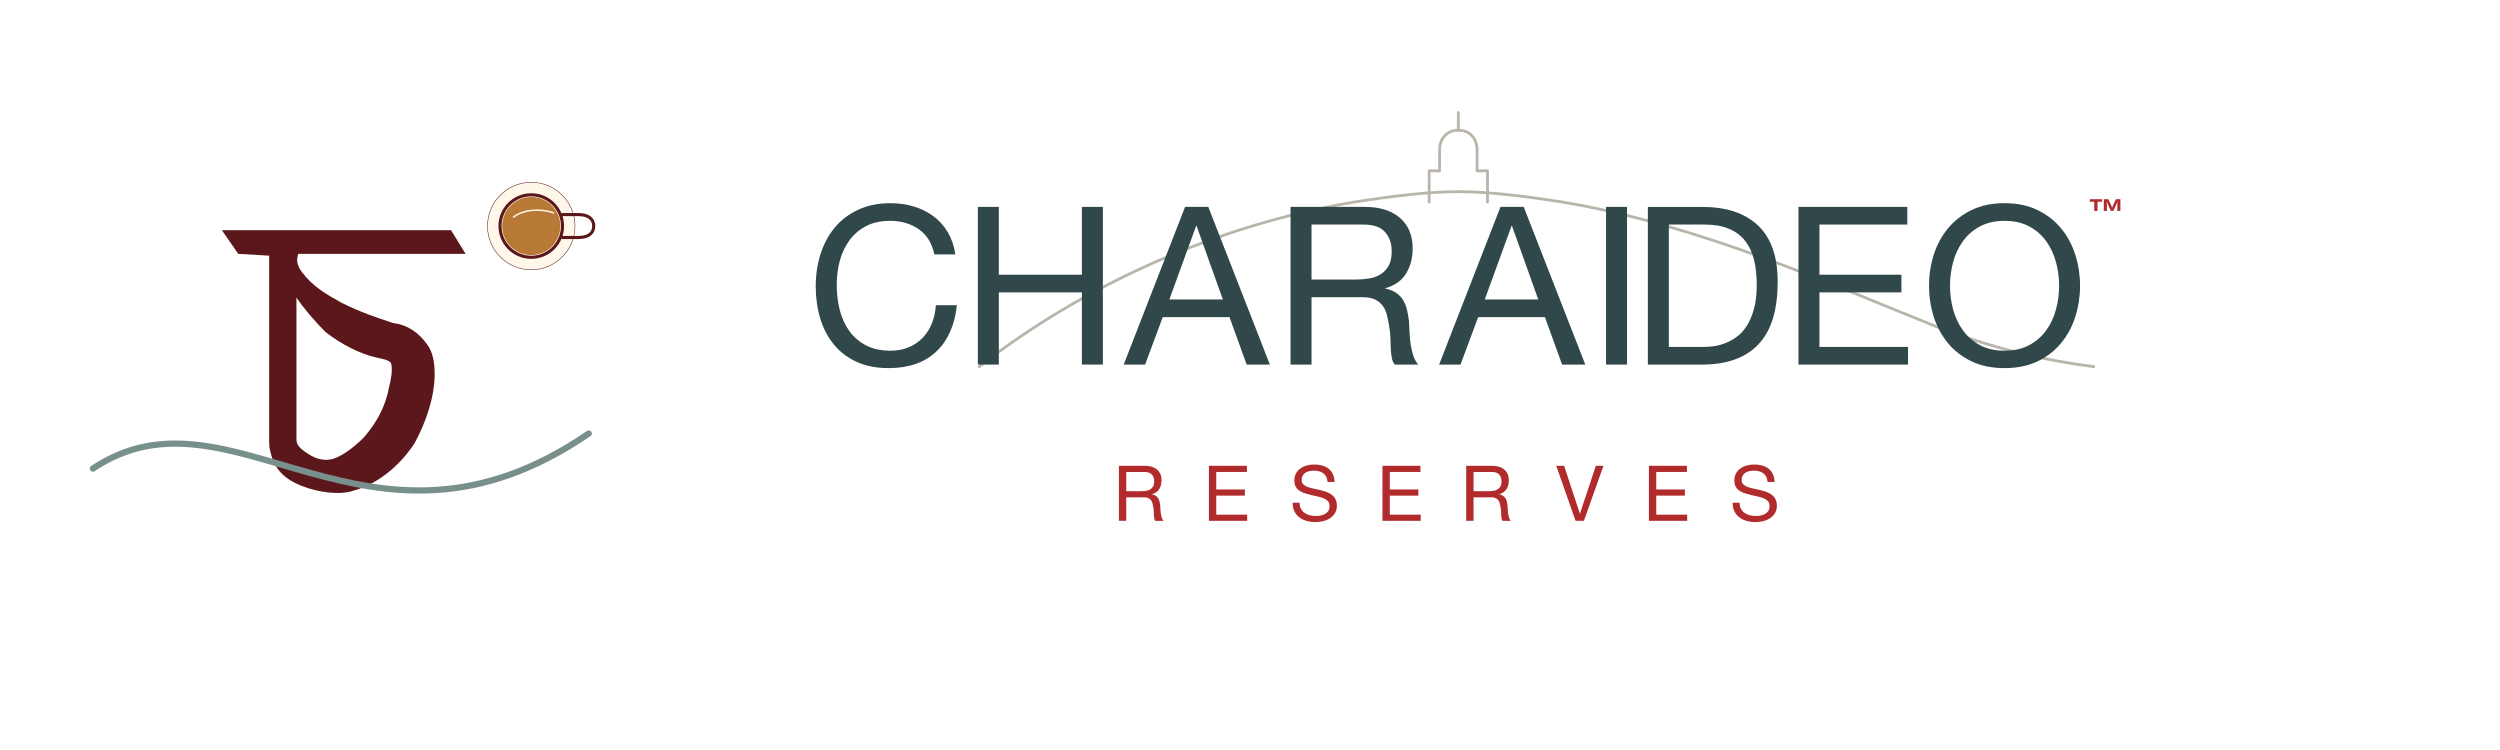
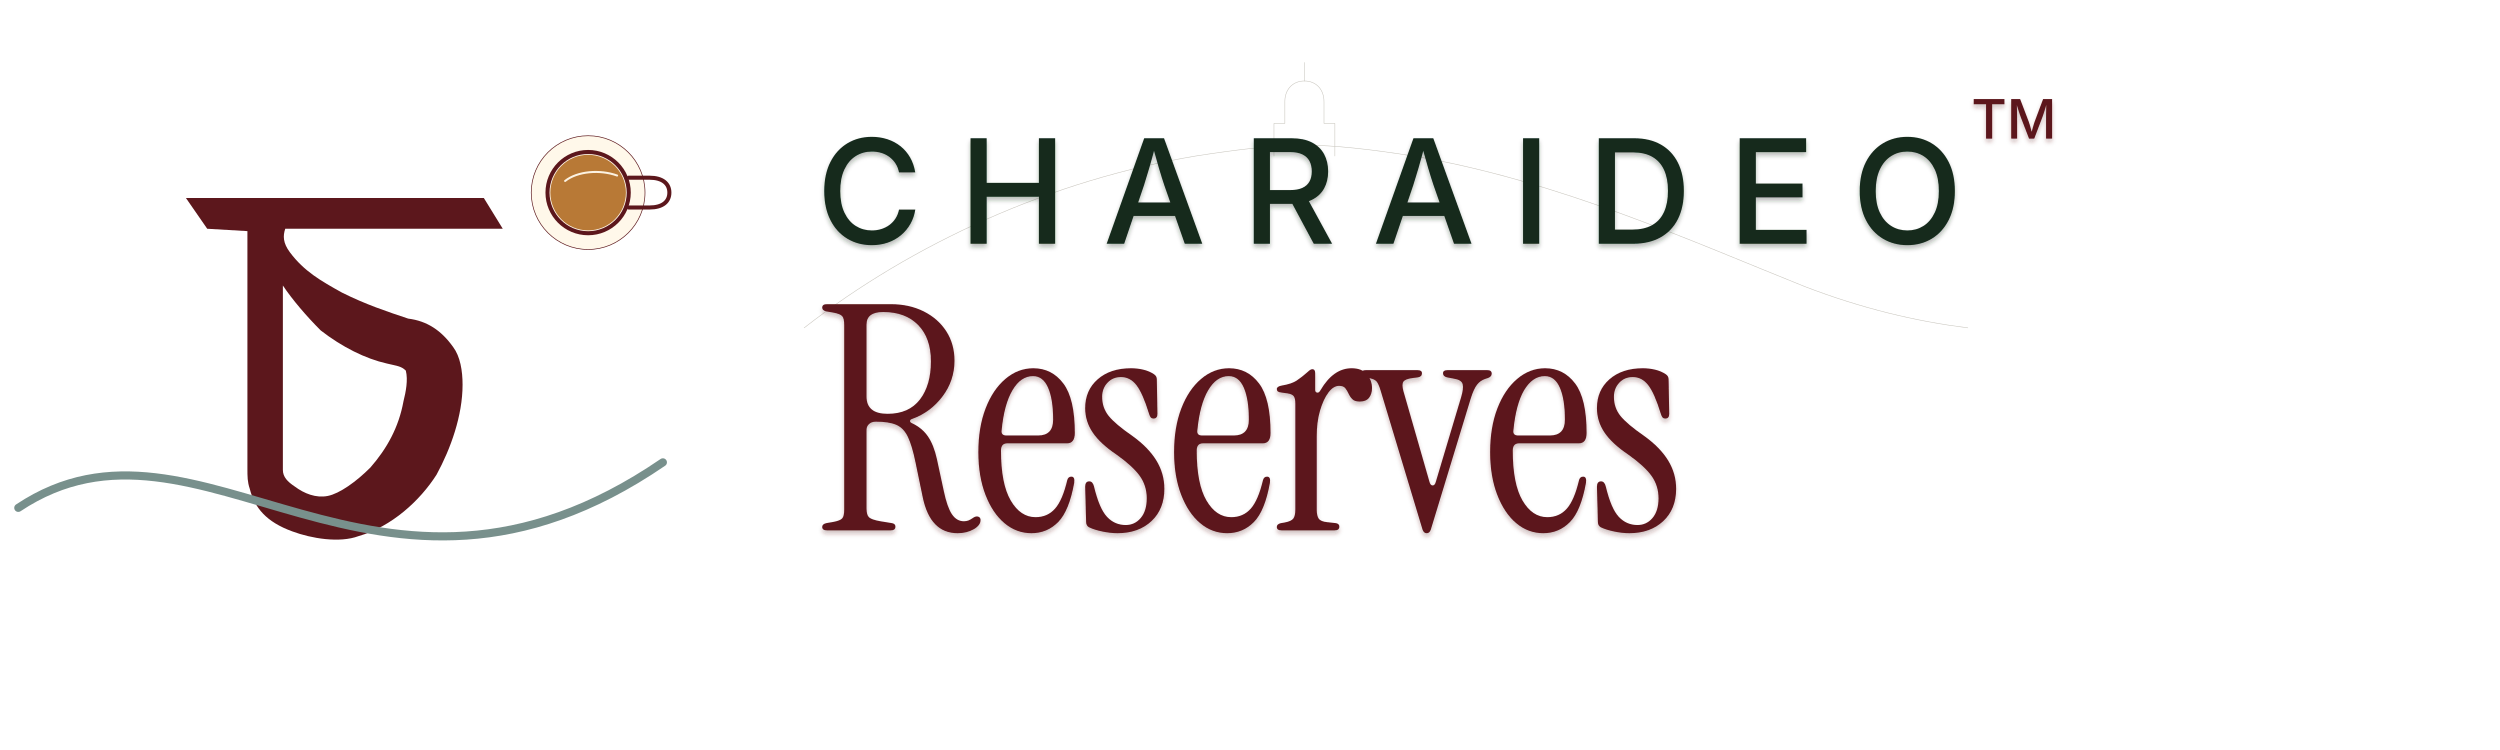
<svg xmlns="http://www.w3.org/2000/svg" shape-rendering="geometricPrecision" aria-labelledby="title desc" role="img" viewBox="0 0 1200 360">
-   <path d="M106.500 110.500 L216.498 110.500 L223.482 121.849 L143.166 121.849 C 142.293 124.468 142.293 127.087 144.912 130.579 C 150.150 137.563 156.261 141.055 164.118 145.420 C 172.848 149.785 180.705 152.404 188.562 155.023 C 195.546 155.896 200.784 159.388 205.149 165.499 C 207.768 168.991 208.641 174.229 208.641 179.467 C 208.641 190.816 204.276 203.038 199.038 212.641 C 192.927 222.244 182.451 231.847 170.229 235.339 C 163.245 237.958 152.769 236.212 145.785 233.593 C 136.182 230.101 131.817 224.863 130.071 217.879 C 129.198 215.260 129.198 213.514 129.198 210.022 L129.198 122.722 L114.357 121.849 Z M142.293 142.801 C 145.785 148.039 151.023 154.150 156.261 159.388 C 164.118 165.499 172.848 169.864 180.705 171.610 C 184.197 172.483 185.943 172.483 187.689 174.229 C 188.562 177.721 187.689 182.086 186.816 185.578 C 185.070 195.181 180.705 203.038 174.594 210.022 C 169.356 215.260 163.245 219.625 158.880 220.498 C 154.515 221.371 150.150 219.625 146.658 217.006 C 144.039 215.260 142.293 213.514 142.293 210.895 L142.293 142.801 Z" fill="#5C171C" fill-rule="evenodd" clip-rule="evenodd" aria-label="Bengali letter Cha" role="img" />
-   <path d="m44.6 226.9c67.2-44.8 131.6 56 238-16.8" fill="none" stroke="#78908C" stroke-linecap="round" stroke-width="3" transform="translate(0,-2)" />
-   <g>
-     <circle cx="255" cy="108.5" r="21" fill="#FFF8EA" stroke="#5C171C" stroke-width="0.25" />
-     <circle cx="255" cy="108.5" r="15" fill="#FFF8EA" stroke="#5C171C" stroke-width="1.5" />
-     <circle cx="255" cy="108.5" r="13" fill="#B87936" stroke="#B87936" stroke-width="1.9" />
-     <path d="m246.5 104.2c4.5-3.6 12.9-4.3 19.2-2" fill="none" opacity=".95" stroke="#FFF8EA" stroke-linecap="round" stroke-width=".75" />
+   <defs>
+     <filter id="wordmark-shadow-green" x="-20%" y="-20%" width="140%" height="150%">
+       <feDropShadow dx="0" dy="0.28" stdDeviation="0.18" flood-color="#132A1F" flood-opacity="0.32" />
+     </filter>
+     <filter id="wordmark-shadow-red" x="-20%" y="-20%" width="140%" height="150%">
+       <feDropShadow dx="0" dy="0.28" stdDeviation="0.18" flood-color="#5C171C" flood-opacity="0.28" />
+     </filter>
+   </defs>
+   <g transform="translate(164 162) scale(1.3) translate(-164 -162)">
+     <path d="M106.500 110.500 L216.498 110.500 L223.482 121.849 L143.166 121.849 C 142.293 124.468 142.293 127.087 144.912 130.579 C 150.150 137.563 156.261 141.055 164.118 145.420 C 172.848 149.785 180.705 152.404 188.562 155.023 C 195.546 155.896 200.784 159.388 205.149 165.499 C 207.768 168.991 208.641 174.229 208.641 179.467 C 208.641 190.816 204.276 203.038 199.038 212.641 C 192.927 222.244 182.451 231.847 170.229 235.339 C 163.245 237.958 152.769 236.212 145.785 233.593 C 136.182 230.101 131.817 224.863 130.071 217.879 C 129.198 215.260 129.198 213.514 129.198 210.022 L129.198 122.722 L114.357 121.849 Z M142.293 142.801 C 145.785 148.039 151.023 154.150 156.261 159.388 C 164.118 165.499 172.848 169.864 180.705 171.610 C 184.197 172.483 185.943 172.483 187.689 174.229 C 188.562 177.721 187.689 182.086 186.816 185.578 C 185.070 195.181 180.705 203.038 174.594 210.022 C 169.356 215.260 163.245 219.625 158.880 220.498 C 154.515 221.371 150.150 219.625 146.658 217.006 C 144.039 215.260 142.293 213.514 142.293 210.895 L142.293 142.801 Z" fill="#5C171C" fill-rule="evenodd" clip-rule="evenodd" aria-label="Bengali letter Cha" role="img" />
+     <path d="m44.6 226.9c67.2-44.8 131.6 56 238-16.8" fill="none" stroke="#78908C" stroke-linecap="round" stroke-width="3" transform="translate(0,-2)" />
+     <g>
+       <circle cx="255" cy="108.5" r="21" fill="#FFF8EA" stroke="#5C171C" stroke-width="0.25" />
+       <circle cx="255" cy="108.5" r="15" fill="#FFF8EA" stroke="#5C171C" stroke-width="1.5" />
+       <circle cx="255" cy="108.5" r="13" fill="#B87936" stroke="#B87936" stroke-width="1.9" />
+       <path d="m246.5 104.2c4.5-3.6 12.9-4.3 19.2-2" fill="none" opacity=".95" stroke="#FFF8EA" stroke-linecap="round" stroke-width=".75" />
+     </g>
+     <g transform="rotate(0 255 108.5)">
+       <path d="m270 103h7.654c4.849 0 7.346 2.2 7.346 5.5s-2.444 5.5-7.346 5.5H270" fill="none" stroke="#5C171C" stroke-linecap="round" stroke-linejoin="round" stroke-width="1.5" />
+     </g>
  </g>
-   <g fill="none" stroke="#B9B5AB" stroke-linecap="round" stroke-linejoin="round" stroke-width="1.35" aria-label="Charaideo Maidan structure">
-     <path d="m470 176c50-39 114-68 180-79 19-3 36-5 50-5s31 2 50 5c66 11 130 40 180 60 26 10 51 16 75 19" />
-     <path d="m686 97v-15h5v-10c0-5.5 3.5-9.5 9-9.5s9 4 9 9.5v10h5v15" />
-     <path d="m700 62.5v-8.5" />
-   </g>
-   <g fill="#31484A" aria-label="Charaideo" role="img">
-     <path transform="translate(387 175) scale(1 -1)" d="m61.48 52.9h10.07q-0.845 6.028-3.611 10.63-2.749 4.621-6.89 7.685-4.124 3.08-9.424 4.67t-11.25 1.59q-8.678 0-15.42-3.13-6.725-3.114-11.23-8.53-4.505-5.399-6.84-12.67-2.335-7.254-2.335-15.52t2.169-15.49q2.187-7.205 6.526-12.5t10.92-8.314q6.575-3.014 15.37-3.014 14.52 0 22.89 7.95 8.381 7.95 9.871 22.26h-10.07q-0.314-4.671-1.904-8.696-1.59-4.024-4.406-6.939t-6.691-4.572q-3.859-1.639-8.845-1.639-6.774 0-11.66 2.534-4.869 2.55-7.999 6.84-3.131 4.306-4.621 10.07-1.474 5.78-1.474 12.26 0 5.93 1.474 11.44 1.49 5.515 4.621 9.805 3.13 4.29 7.95 6.824 4.819 2.55 11.61 2.55 7.95 0 13.73-4.024 5.781-4.025 7.47-12.07z" />
-     <path transform="translate(461.1 175) scale(1 -1)" d="m8.265 75.69v-75.69h10.07v34.66h39.87v-34.66h10.07v75.69h-10.07v-32.55h-39.87v32.55h-10.07z" />
-     <path transform="translate(540 175) scale(1 -1)" d="m21.3 31.27 12.84 35.3h0.216l12.6-35.3h-25.66zm7.536 44.42-29.46-75.69h10.27l8.48 22.79h32.02l8.264-22.79h11.13l-29.56 75.69h-11.13z" />
-     <path transform="translate(611.2 175) scale(1 -1)" d="m8.265 75.69v-75.69h10.07v32.33h24.6q3.71 0 5.929-1.11 2.236-1.109 3.611-2.964t2.004-4.356q0.646-2.485 1.077-5.251 0.53-2.749 0.629-5.614 0.099-2.866 0.199-5.35 0.116-2.484 0.48-4.505 0.381-2.021 1.441-3.18h11.23q-1.59 1.905-2.385 4.389-0.795 2.501-1.225 5.25-0.414 2.766-0.53 5.615-0.1 2.865-0.298 5.631-0.332 2.75-0.911 5.284-0.58 2.55-1.806 4.621-1.209 2.07-3.279 3.544-2.07 1.491-5.35 2.137v0.198q6.89 1.922 10 7.106 3.13 5.2 3.13 12.09 0 9.226-6.095 14.53t-16.89 5.3h-35.63zm31.05-34.88h-20.98v26.4h25.03q7.088 0 10.27-3.611t3.18-9.325q0-4.14-1.424-6.741-1.424-2.583-3.809-4.124-2.385-1.54-5.565-2.07t-6.692-0.53z" />
-     <path transform="translate(691.4 175) scale(1 -1)" d="m21.3 31.27 12.84 35.3h0.216l12.6-35.3h-25.66zm7.536 44.42-29.46-75.69h10.27l8.48 22.79h32.02l8.264-22.79h11.13l-29.56 75.69h-11.13z" />
-     <path transform="translate(762.2 175) scale(1 -1)" d="m8.695 75.69v-75.69h10.07v75.69h-10.07z" />
-     <path transform="translate(782.7 175) scale(1 -1)" d="m18.34 8.48v58.73h16.96q7.006 0 11.78-1.971 4.77-1.955 7.784-5.731 3.014-3.76 4.339-9.109 1.325-5.35 1.325-12.14 0-6.989-1.424-11.92-1.424-4.919-3.66-8.215-2.22-3.279-5.035-5.184-2.799-1.904-5.665-2.915-2.865-1.01-5.416-1.275-2.534-0.265-4.24-0.265h-16.74zm-10.07 67.21v-75.69h25.97q9.44 0 16.33 2.65t11.33 7.685q4.455 5.035 6.575 12.4 2.12 7.371 2.12 16.91 0 18.22-9.44 27.13-9.424 8.911-26.91 8.911h-25.97z" />
-     <path transform="translate(855 175) scale(1 -1)" d="m8.265 75.69v-75.69h52.59v8.48h-42.52v26.18h39.34v8.48h-39.34v24.07h42.18v8.48h-52.25z" />
-     <path transform="translate(921.9 175) scale(1 -1)" d="m14.1 37.84q0 5.714 1.474 11.28 1.49 5.565 4.67 10.02 3.18 4.455 8.166 7.155 4.985 2.699 11.88 2.699t11.88-2.699q4.986-2.7 8.166-7.155 3.18-4.456 4.654-10.02 1.49-5.565 1.49-11.28 0-5.73-1.49-11.3-1.474-5.565-4.654-10.02-3.18-4.438-8.166-7.155-4.985-2.699-11.88-2.699t-11.88 2.699q-4.986 2.717-8.166 7.155-3.18 4.456-4.67 10.02-1.474 5.565-1.474 11.3zm-10.07 0q0-7.734 2.269-14.89 2.285-7.155 6.84-12.67 4.571-5.515 11.34-8.745 6.791-3.229 15.8-3.229t15.78 3.229q6.791 3.23 11.34 8.745 4.572 5.516 6.841 12.67 2.285 7.155 2.285 14.89 0 7.735-2.285 14.89-2.269 7.155-6.841 12.67-4.554 5.516-11.34 8.795-6.774 3.279-15.78 3.279t-15.8-3.279q-6.774-3.279-11.34-8.795-4.555-5.515-6.84-12.67-2.269-7.155-2.269-14.89z" />
-   </g>
-   <g fill="#B12B2D" aria-label="Reserves" role="img">
-     <path transform="translate(534.2 250) scale(1 -1)" d="m2.885 26.42v-26.42h3.515v11.28h8.585q1.295 0 2.07-0.387 0.78-0.388 1.26-1.035 0.48-0.648 0.7-1.521 0.225-0.867 0.375-1.832 0.185-0.96 0.22-1.96t0.069-1.867q0.041-0.868 0.168-1.573 0.133-0.705 0.503-1.11h3.92q-0.555 0.665-0.833 1.532-0.277 0.873-0.428 1.833-0.144 0.965-0.185 1.96-0.034 1-0.104 1.965-0.115 0.96-0.318 1.844-0.202 0.891-0.63 1.613-0.422 0.723-1.144 1.238-0.723 0.52-1.868 0.745v0.07q2.405 0.67 3.492 2.48 1.093 1.815 1.093 4.22 0 3.22-2.128 5.07-2.127 1.85-5.897 1.85h-12.44zm10.84-12.18h-7.325v9.215h8.735q2.475 0 3.585-1.26t1.11-3.255q0-1.445-0.498-2.353-0.497-0.902-1.329-1.439-0.833-0.538-1.943-0.723t-2.335-0.185z" />
-     <path transform="translate(577.4 250) scale(1 -1)" d="m2.885 26.42v-26.42h18.36v2.96h-14.84v9.14h13.73v2.96h-13.73v8.4h14.72v2.96h-18.24z" />
-     <path transform="translate(619.1 250) scale(1 -1)" d="m18.16 18.68h3.33q-0.07 2.185-0.833 3.758-0.757 1.572-2.069 2.607-1.313 1.035-3.053 1.515t-3.775 0.48q-1.81 0-3.533-0.463-1.722-0.462-3.075-1.405-1.347-0.942-2.162-2.405-0.81-1.462-0.81-3.457 0-1.815 0.717-3.018 0.723-1.202 1.925-1.959 1.203-0.758 2.718-1.22 1.52-0.463 3.092-0.815 1.573-0.353 3.088-0.688 1.52-0.33 2.723-0.868 1.202-0.537 1.919-1.387 0.723-0.85 0.723-2.22 0-1.44-0.59-2.365t-1.555-1.462q-0.96-0.538-2.162-0.763-1.203-0.22-2.388-0.22-1.48 0-2.885 0.37t-2.463 1.145q-1.052 0.78-1.699 1.982-0.648 1.203-0.648 2.868h-3.33q0-2.405 0.867-4.163 0.873-1.757 2.371-2.884 1.497-1.128 3.474-1.683 1.983-0.555 4.203-0.555 1.81 0 3.642 0.428 1.833 0.422 3.313 1.364 1.48 0.943 2.422 2.44 0.943 1.503 0.943 3.608 0 1.965-0.723 3.26-0.717 1.295-1.919 2.145-1.203 0.85-2.723 1.347-1.515 0.503-3.088 0.873-1.572 0.37-3.092 0.682-1.515 0.318-2.718 0.798-1.202 0.48-1.925 1.237-0.717 0.758-0.717 1.983 0 1.295 0.497 2.163 0.498 0.867 1.33 1.387 0.833 0.52 1.908 0.74t2.185 0.22q2.735 0 4.492-1.278 1.758-1.272 2.053-4.122z" />
-     <path transform="translate(660.7 250) scale(1 -1)" d="m2.885 26.42v-26.42h18.36v2.96h-14.84v9.14h13.73v2.96h-13.73v8.4h14.72v2.96h-18.24z" />
-     <path transform="translate(700.9 250) scale(1 -1)" d="m2.885 26.42v-26.42h3.515v11.28h8.585q1.295 0 2.07-0.387 0.78-0.388 1.26-1.035 0.48-0.648 0.7-1.521 0.225-0.867 0.375-1.832 0.185-0.96 0.22-1.96t0.069-1.867q0.041-0.868 0.168-1.573 0.133-0.705 0.503-1.11h3.92q-0.555 0.665-0.833 1.532-0.277 0.873-0.428 1.833-0.144 0.965-0.185 1.96-0.034 1-0.104 1.965-0.115 0.96-0.318 1.844-0.202 0.891-0.63 1.613-0.422 0.723-1.144 1.238-0.723 0.52-1.868 0.745v0.07q2.405 0.67 3.492 2.48 1.093 1.815 1.093 4.22 0 3.22-2.128 5.07-2.127 1.85-5.897 1.85h-12.44zm10.84-12.18h-7.325v9.215h8.735q2.475 0 3.585-1.26t1.11-3.255q0-1.445-0.498-2.353-0.497-0.902-1.329-1.439-0.833-0.538-1.943-0.723t-2.335-0.185z" />
-     <path transform="translate(747 250) scale(1 -1)" d="m13.28 0 9.395 26.42h-3.66l-7.625-22.9h-0.075l-7.545 22.9h-3.775l9.285-26.42h4z" />
-     <path transform="translate(788.6 250) scale(1 -1)" d="m2.885 26.42v-26.42h18.36v2.96h-14.84v9.14h13.73v2.96h-13.73v8.4h14.72v2.96h-18.24z" />
-     <path transform="translate(830.3 250) scale(1 -1)" d="m18.16 18.68h3.33q-0.07 2.185-0.833 3.758-0.757 1.572-2.069 2.607-1.313 1.035-3.053 1.515t-3.775 0.48q-1.81 0-3.533-0.463-1.722-0.462-3.075-1.405-1.347-0.942-2.162-2.405-0.81-1.462-0.81-3.457 0-1.815 0.717-3.018 0.723-1.202 1.925-1.959 1.203-0.758 2.718-1.22 1.52-0.463 3.092-0.815 1.573-0.353 3.088-0.688 1.52-0.33 2.723-0.868 1.202-0.537 1.919-1.387 0.723-0.85 0.723-2.22 0-1.44-0.59-2.365t-1.555-1.462q-0.96-0.538-2.162-0.763-1.203-0.22-2.388-0.22-1.48 0-2.885 0.37t-2.463 1.145q-1.052 0.78-1.699 1.982-0.648 1.203-0.648 2.868h-3.33q0-2.405 0.867-4.163 0.873-1.757 2.371-2.884 1.497-1.128 3.474-1.683 1.983-0.555 4.203-0.555 1.81 0 3.642 0.428 1.833 0.422 3.313 1.364 1.48 0.943 2.422 2.44 0.943 1.503 0.943 3.608 0 1.965-0.723 3.26-0.717 1.295-1.919 2.145-1.203 0.85-2.723 1.347-1.515 0.503-3.088 0.873-1.572 0.37-3.092 0.682-1.515 0.318-2.718 0.798-1.202 0.48-1.925 1.237-0.717 0.758-0.717 1.983 0 1.295 0.497 2.163 0.498 0.867 1.33 1.387 0.833 0.52 1.908 0.74t2.185 0.22q2.735 0 4.492-1.278 1.758-1.272 2.053-4.122z" />
-   </g>
-   <text x="1002" y="108" fill="#B12B2D" font-family="Arial, Helvetica, sans-serif" font-size="18" font-weight="600" aria-label="Trademark">™</text>
-   <g transform="rotate(0 255 108.5)">
-     <path d="m270 103h7.654c4.849 0 7.346 2.2 7.346 5.5s-2.444 5.5-7.346 5.5H270" fill="none" stroke="#5C171C" stroke-linecap="round" stroke-linejoin="round" stroke-width="1.5" />
+   <g transform="translate(386 30) scale(5.8)" aria-label="Updated Charaideo Reserves wordmark">
+     <g fill="none" stroke="#B9B5AB" stroke-linecap="round" stroke-linejoin="round" stroke-width="0.243" aria-label="Charaideo Maidan structure" opacity="0.8" transform="translate(-84.6 -9.72) scale(0.18)">
+       <path d="m470 176c50-39 114-68 180-79 19-3 36-5 50-5s31 2 50 5c66 11 130 40 180 60 26 10 51 16 75 19" />
+       <path d="m686 97v-15h5v-10c0-5.5 3.5-9.5 9-9.5s9 4 9 9.5v10h5v15" />
+       <path d="m700 62.5v-8.5" />
+     </g>
+     <g fill="#132A1F" filter="url(#wordmark-shadow-green)" aria-label="CHARAIDEO">
+       <path d="M784 -20Q591 -20 439.0 71.5Q287 163 200.0 334.5Q113 506 113 744Q113 983 200.0 1154.5Q287 1326 439.0 1418.0Q591 1510 784 1510Q902 1510 1005.5 1476.0Q1109 1442 1190.5 1377.0Q1272 1312 1325.5 1219.0Q1379 1126 1398 1008H1169Q1155 1079 1119.5 1133.5Q1084 1188 1033.0 1226.0Q982 1264 919.0 1283.0Q856 1302 786 1302Q658 1302 556.5 1237.5Q455 1173 397.0 1048.5Q339 924 339 744Q339 564 398.0 439.5Q457 315 558.0 251.5Q659 188 786 188Q856 188 918.5 207.5Q981 227 1032.5 264.5Q1084 302 1119.5 357.0Q1155 412 1169 482H1399Q1382 372 1330.0 280.5Q1278 189 1197.0 121.0Q1116 53 1011.5 16.5Q907 -20 784 -20Z" transform="translate(1 15) scale(0.00585938 -0.00585938)" />
+       <path d="M165 0V1490H393V860H1131V1490H1360V0H1131V664H393V0Z" transform="translate(12.8008 15) scale(0.00585938 -0.00585938)" />
+       <path d="M51 0 581 1490H861L1401 0H1154L864 829Q830 930 789.5 1067.0Q749 1204 696 1396H742Q691 1202 650.5 1063.5Q610 925 579 829L298 0ZM338 393V583H1113V393Z" transform="translate(24.7363 15) scale(0.00585938 -0.00585938)" />
+       <path d="M165 0V1490H699Q871 1490 986.0 1430.5Q1101 1371 1158.0 1265.0Q1215 1159 1215 1022Q1215 884 1157.5 780.5Q1100 677 985.0 620.0Q870 563 697 563H296V758H675Q785 758 852.5 789.5Q920 821 952.0 880.0Q984 939 984 1022Q984 1106 952.0 1167.0Q920 1228 852.0 1261.5Q784 1295 673 1295H393V0ZM1012 0 651 673H904L1271 0Z" transform="translate(36.2441 15) scale(0.00585938 -0.00585938)" />
+       <path d="M51 0 581 1490H861L1401 0H1154L864 829Q830 930 789.5 1067.0Q749 1204 696 1396H742Q691 1202 650.5 1063.5Q610 925 579 829L298 0ZM338 393V583H1113V393Z" transform="translate(47.0195 15) scale(0.00585938 -0.00585938)" />
+       <path d="M393 1490V0H165V1490Z" transform="translate(58.5273 15) scale(0.00585938 -0.00585938)" />
+       <path d="M649 0H281V200H637Q806 200 918.0 263.0Q1030 326 1086.0 448.5Q1142 571 1142 747Q1142 922 1086.5 1043.0Q1031 1164 921.5 1227.0Q812 1290 649 1290H273V1490H664Q884 1490 1041.0 1401.0Q1198 1312 1282.0 1145.5Q1366 979 1366 747Q1366 514 1281.5 347.0Q1197 180 1036.5 90.0Q876 0 649 0ZM393 1490V0H165V1490Z" transform="translate(64.7969 15) scale(0.00585938 -0.00585938)" />
+       <path d="M165 0V1490H1103V1294H393V850H1052V655H393V196H1109V0Z" transform="translate(76.457 15) scale(0.00585938 -0.00585938)" />
+       <path d="M786 -20Q593 -20 440.5 71.5Q288 163 200.5 334.5Q113 506 113 744Q113 983 200.5 1154.5Q288 1326 440.5 1418.0Q593 1510 786 1510Q979 1510 1130.5 1418.0Q1282 1326 1369.5 1154.5Q1457 983 1457 744Q1457 506 1369.5 334.5Q1282 163 1130.5 71.5Q979 -20 786 -20ZM786 188Q913 188 1013.5 251.5Q1114 315 1172.5 439.5Q1231 564 1231 744Q1231 926 1172.5 1050.5Q1114 1175 1013.5 1238.5Q913 1302 786 1302Q658 1302 557.0 1238.0Q456 1174 397.5 1049.5Q339 925 339 744Q339 564 397.5 440.0Q456 316 557.0 252.0Q658 188 786 188Z" transform="translate(86.6934 15) scale(0.00585938 -0.00585938)" />
+     </g>
+     <g fill="#5C171C" filter="url(#wordmark-shadow-red)" aria-label="Reserves" transform="translate(0 -4.28)">
+       <path d="M450 -9Q363 -9 339 105L316 216Q305 270 291.5 298.0Q278 326 254.5 336.0Q231 346 190 346Q176 346 168.0 338.5Q160 331 160 320V70Q160 49 168.0 41.5Q176 34 204 29L241 23Q252 21 252 12Q252 0 237 0H34Q19 0 19 11Q19 20 32 23L55 27Q76 31 82.5 38.0Q89 45 89 66V654Q89 675 82.5 682.0Q76 689 55 693L32 697Q19 700 19 709Q19 720 34 720H237Q296 720 342.0 697.0Q388 674 414.0 633.5Q440 593 440 540Q440 477 402.0 426.5Q364 376 306 355Q299 353 298.5 348.5Q298 344 305 341Q337 326 355.5 299.0Q374 272 384 227L406 125Q417 73 432.0 51.0Q447 29 470 29Q478 29 484.5 31.5Q491 34 501 41Q509 46 516.0 43.5Q523 41 523 33Q523 16 501.0 3.5Q479 -9 450 -9ZM227 371Q295 371 330.0 416.5Q365 462 365 538Q365 612 324.5 653.5Q284 695 213 695Q160 695 160 655V426Q160 371 227 371Z" transform="translate(1 43) scale(0.026 -0.026)" />
+       <path d="M192 -9Q144 -9 106.0 23.0Q68 55 45.5 113.5Q23 172 23 249Q23 328 46.0 388.0Q69 448 109.0 482.0Q149 516 198 516Q257 516 293.5 467.5Q330 419 330 310Q330 277 305 277H115Q95 277 95 254Q95 148 126.0 95.0Q157 42 205 42Q243 42 267.0 69.0Q291 96 306 160Q309 171 319 171Q331 171 328 151Q312 62 277.0 26.5Q242 -9 192 -9ZM112 302H213Q261 302 261 352Q261 417 245.0 454.0Q229 491 197 491Q158 491 131.5 446.0Q105 401 97 318Q95 302 112 302Z" transform="translate(13.818 43) scale(0.026 -0.026)" />
+       <path d="M131 -9Q108 -9 82.0 -3.5Q56 2 40 10Q31 15 31 27L28 139Q28 156 41 156Q52 156 56 140Q73 69 97.5 43.0Q122 17 157 17Q186 17 205.0 39.5Q224 62 224 102Q224 142 202.0 173.0Q180 204 128 241Q76 276 52.0 311.5Q28 347 28 389Q28 446 68.0 481.0Q108 516 174 516Q194 516 213.0 511.5Q232 507 247 497Q256 491 256 481L258 371Q258 356 246 356Q239 356 236.0 360.5Q233 365 231 372Q211 437 191.0 462.5Q171 488 142 488Q116 488 99.0 470.0Q82 452 82 425Q82 390 103 364.0Q124 338 179 300Q229 264 254.5 222.5Q280 181 280 132Q280 68 239.0 29.5Q198 -9 131 -9Z" transform="translate(22.528 43) scale(0.026 -0.026)" />
+       <path d="M192 -9Q144 -9 106.0 23.0Q68 55 45.5 113.5Q23 172 23 249Q23 328 46.0 388.0Q69 448 109.0 482.0Q149 516 198 516Q257 516 293.5 467.5Q330 419 330 310Q330 277 305 277H115Q95 277 95 254Q95 148 126 95.0Q157 42 205 42Q243 42 267 69.0Q291 96 306 160Q309 171 319 171Q331 171 328 151Q312 62 277 26.5Q242 -9 192 -9ZM112 302H213Q261 302 261 352Q261 417 245 454Q229 491 197 491Q158 491 131.5 446Q105 401 97 318Q95 302 112 302Z" transform="translate(30.016 43) scale(0.026 -0.026)" />
+       <path d="M154 446Q195 516 253 516Q286 516 302 496.5Q318 477 318 453Q318 434 308.5 422Q299 410 279 410Q263 410 255.5 417.5Q248 425 243.5 435Q239 445 233 452.5Q227 460 213 460Q195 460 179 438.5Q163 417 152.5 381Q142 345 142 299V67Q142 46 148.5 37Q155 28 176 26L203 23Q214 21 214 12Q214 0 199 0H30Q15 0 15 11Q15 20 28 23L40 25Q61 29 67.5 37.5Q74 46 74 67V403Q74 421 68.5 427.5Q63 434 49 436L28 439Q15 440 15 450Q15 458 31 461Q62 466 78.5 477Q95 488 113 504Q122 513 128 513Q137 513 137 501V447Q137 440 143 438.5Q149 437 154 446Z" transform="translate(38.726 43) scale(0.026 -0.026)" />
+       <path d="M194 -9Q185 -9 181 2L48 443Q41 467 34.5 474Q28 481 14 484L-1 487Q-14 490 -14 500Q-14 510 0 510H165Q179 510 179 500Q179 489 166 487L150 485Q126 482 120 473.5Q114 465 120 443L203 154Q206 143 213 143Q220 143 223 154L304 425Q312 452 308.5 465.5Q305 479 280 483L259 487Q246 490 246 500Q246 510 260 510H387Q401 510 401 499Q401 489 389 485L380 482Q365 477 354.5 464Q344 451 334 419L207 2Q203 -9 194 -9Z" transform="translate(46.474 43) scale(0.026 -0.026)" />
+       <path d="M192 -9Q144 -9 106 23Q68 55 45.5 113.5Q23 172 23 249Q23 328 46 388Q69 448 109 482Q149 516 198 516Q257 516 293.5 467.5Q330 419 330 310Q330 277 305 277H115Q95 277 95 254Q95 148 126 95Q157 42 205 42Q243 42 267 69Q291 96 306 160Q309 171 319 171Q331 171 328 151Q312 62 277 26.5Q242 -9 192 -9ZM112 302H213Q261 302 261 352Q261 417 245 454Q229 491 197 491Q158 491 131 446Q105 401 97 318Q95 302 112 302Z" transform="translate(56.172 43) scale(0.026 -0.026)" />
+       <path d="M131 -9Q108 -9 82 -3.5Q56 2 40 10Q31 15 31 27L28 139Q28 156 41 156Q52 156 56 140Q73 69 97.5 43Q122 17 157 17Q186 17 205 39.5Q224 62 224 102Q224 142 202 173Q180 204 128 241Q76 276 52 311.5Q28 347 28 389Q28 446 68 481Q108 516 174 516Q194 516 213 511.5Q232 507 247 497Q256 491 256 481L258 371Q258 356 246 356Q239 356 236 360.5Q233 365 231 372Q211 437 191 462.5Q171 488 142 488Q116 488 99 470Q82 452 82 425Q82 390 103 364Q124 338 179 300Q229 264 254.5 222.5Q280 181 280 132Q280 68 239 29.5Q198 -9 131 -9Z" transform="translate(64.882 43) scale(0.026 -0.026)" />
+     </g>
+     <g fill="#5C171C" filter="url(#wordmark-shadow-red)" aria-label="TM">
+       <path d="M90 1294V1490H1247V1294H784V0H555V1294Z" transform="translate(96.5926 6.3) scale(0.00219727 -0.00219727)" />
+       <path d="M165 0V1490H501L826 635Q840 597 857.5 539.0Q875 481 894.0 413.0Q913 345 930.0 279.0Q947 213 960 160H912Q925 210 942.0 275.5Q959 341 978.0 409.0Q997 477 1015.0 537.0Q1033 597 1047 635L1367 1490H1705V0H1478V802Q1478 848 1479.0 912.0Q1480 976 1481.5 1047.5Q1483 1119 1484.5 1192.0Q1486 1265 1487 1332H1504Q1484 1259 1460.5 1181.5Q1437 1104 1414.5 1032.0Q1392 960 1371.5 900.5Q1351 841 1337 802L1032 0H837L528 802Q513 840 493.5 898.5Q474 957 451.0 1028.5Q428 1100 404.0 1177.5Q380 1255 356 1332H376Q378 1271 379.5 1199.5Q381 1128 382.5 1055.0Q384 982 385.5 916.5Q387 851 387 802V0Z" transform="translate(99.5303 6.3) scale(0.00219727 -0.00219727)" />
+     </g>
  </g>
</svg>
